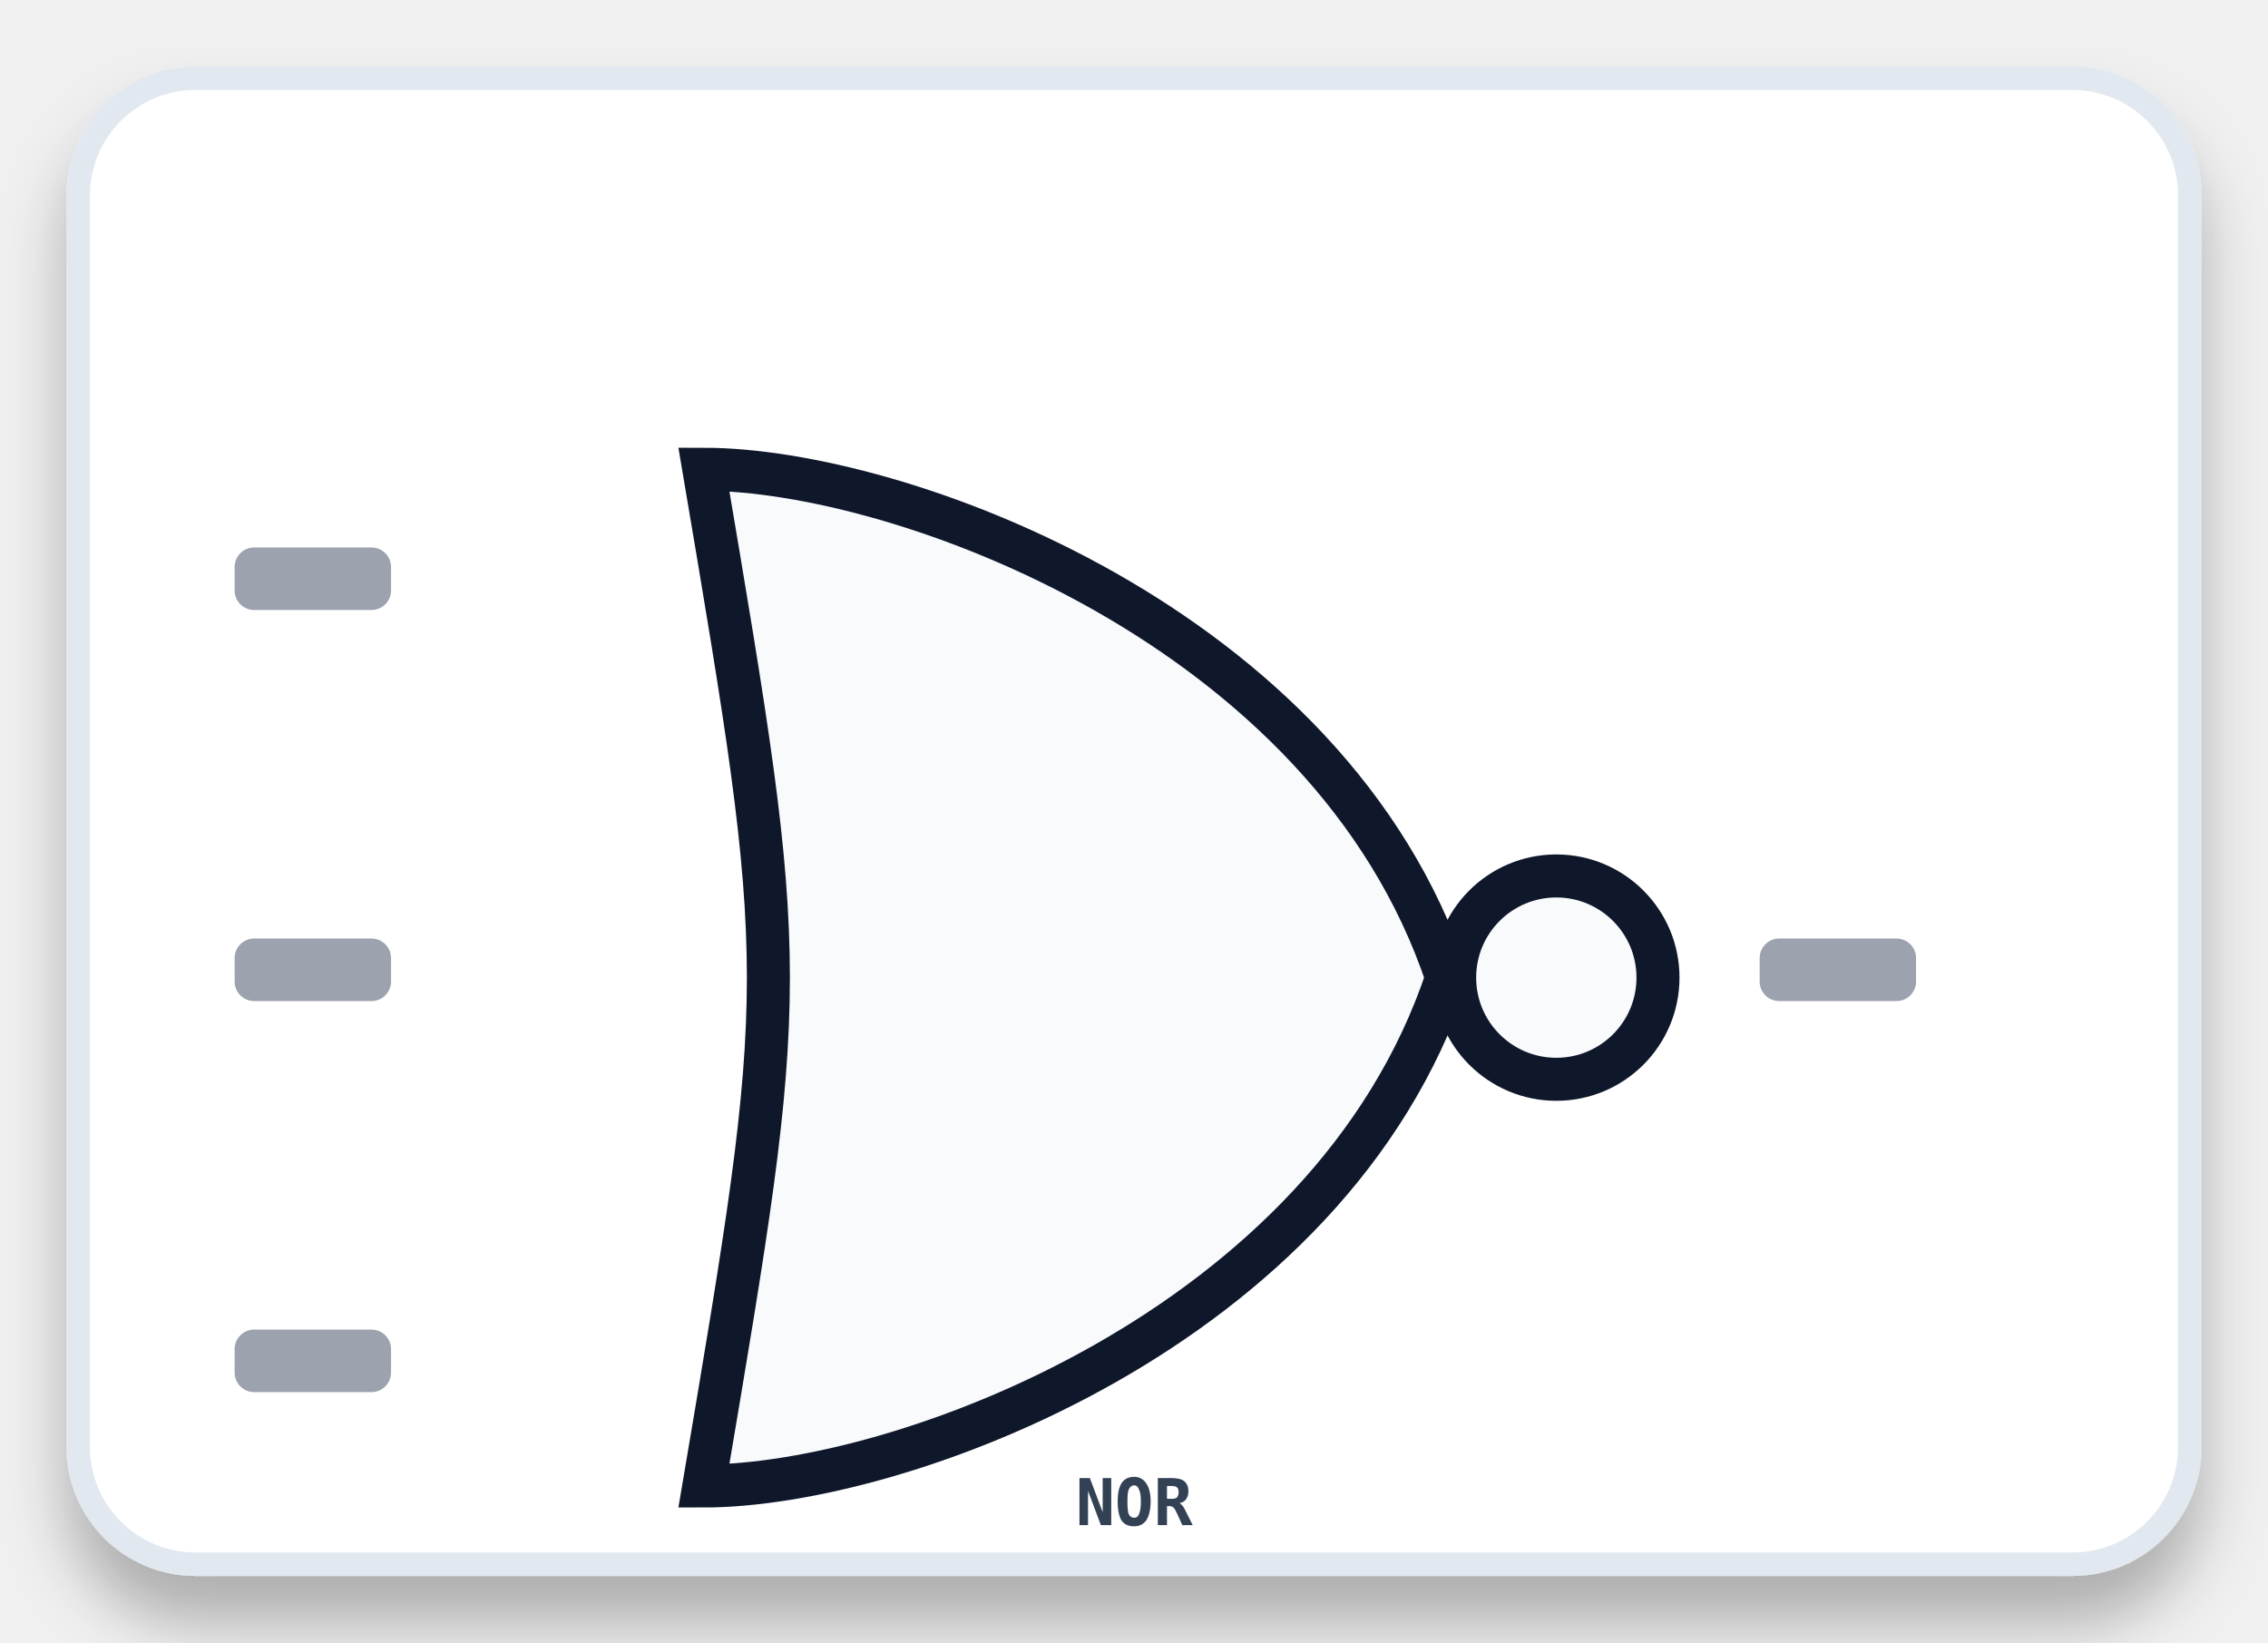
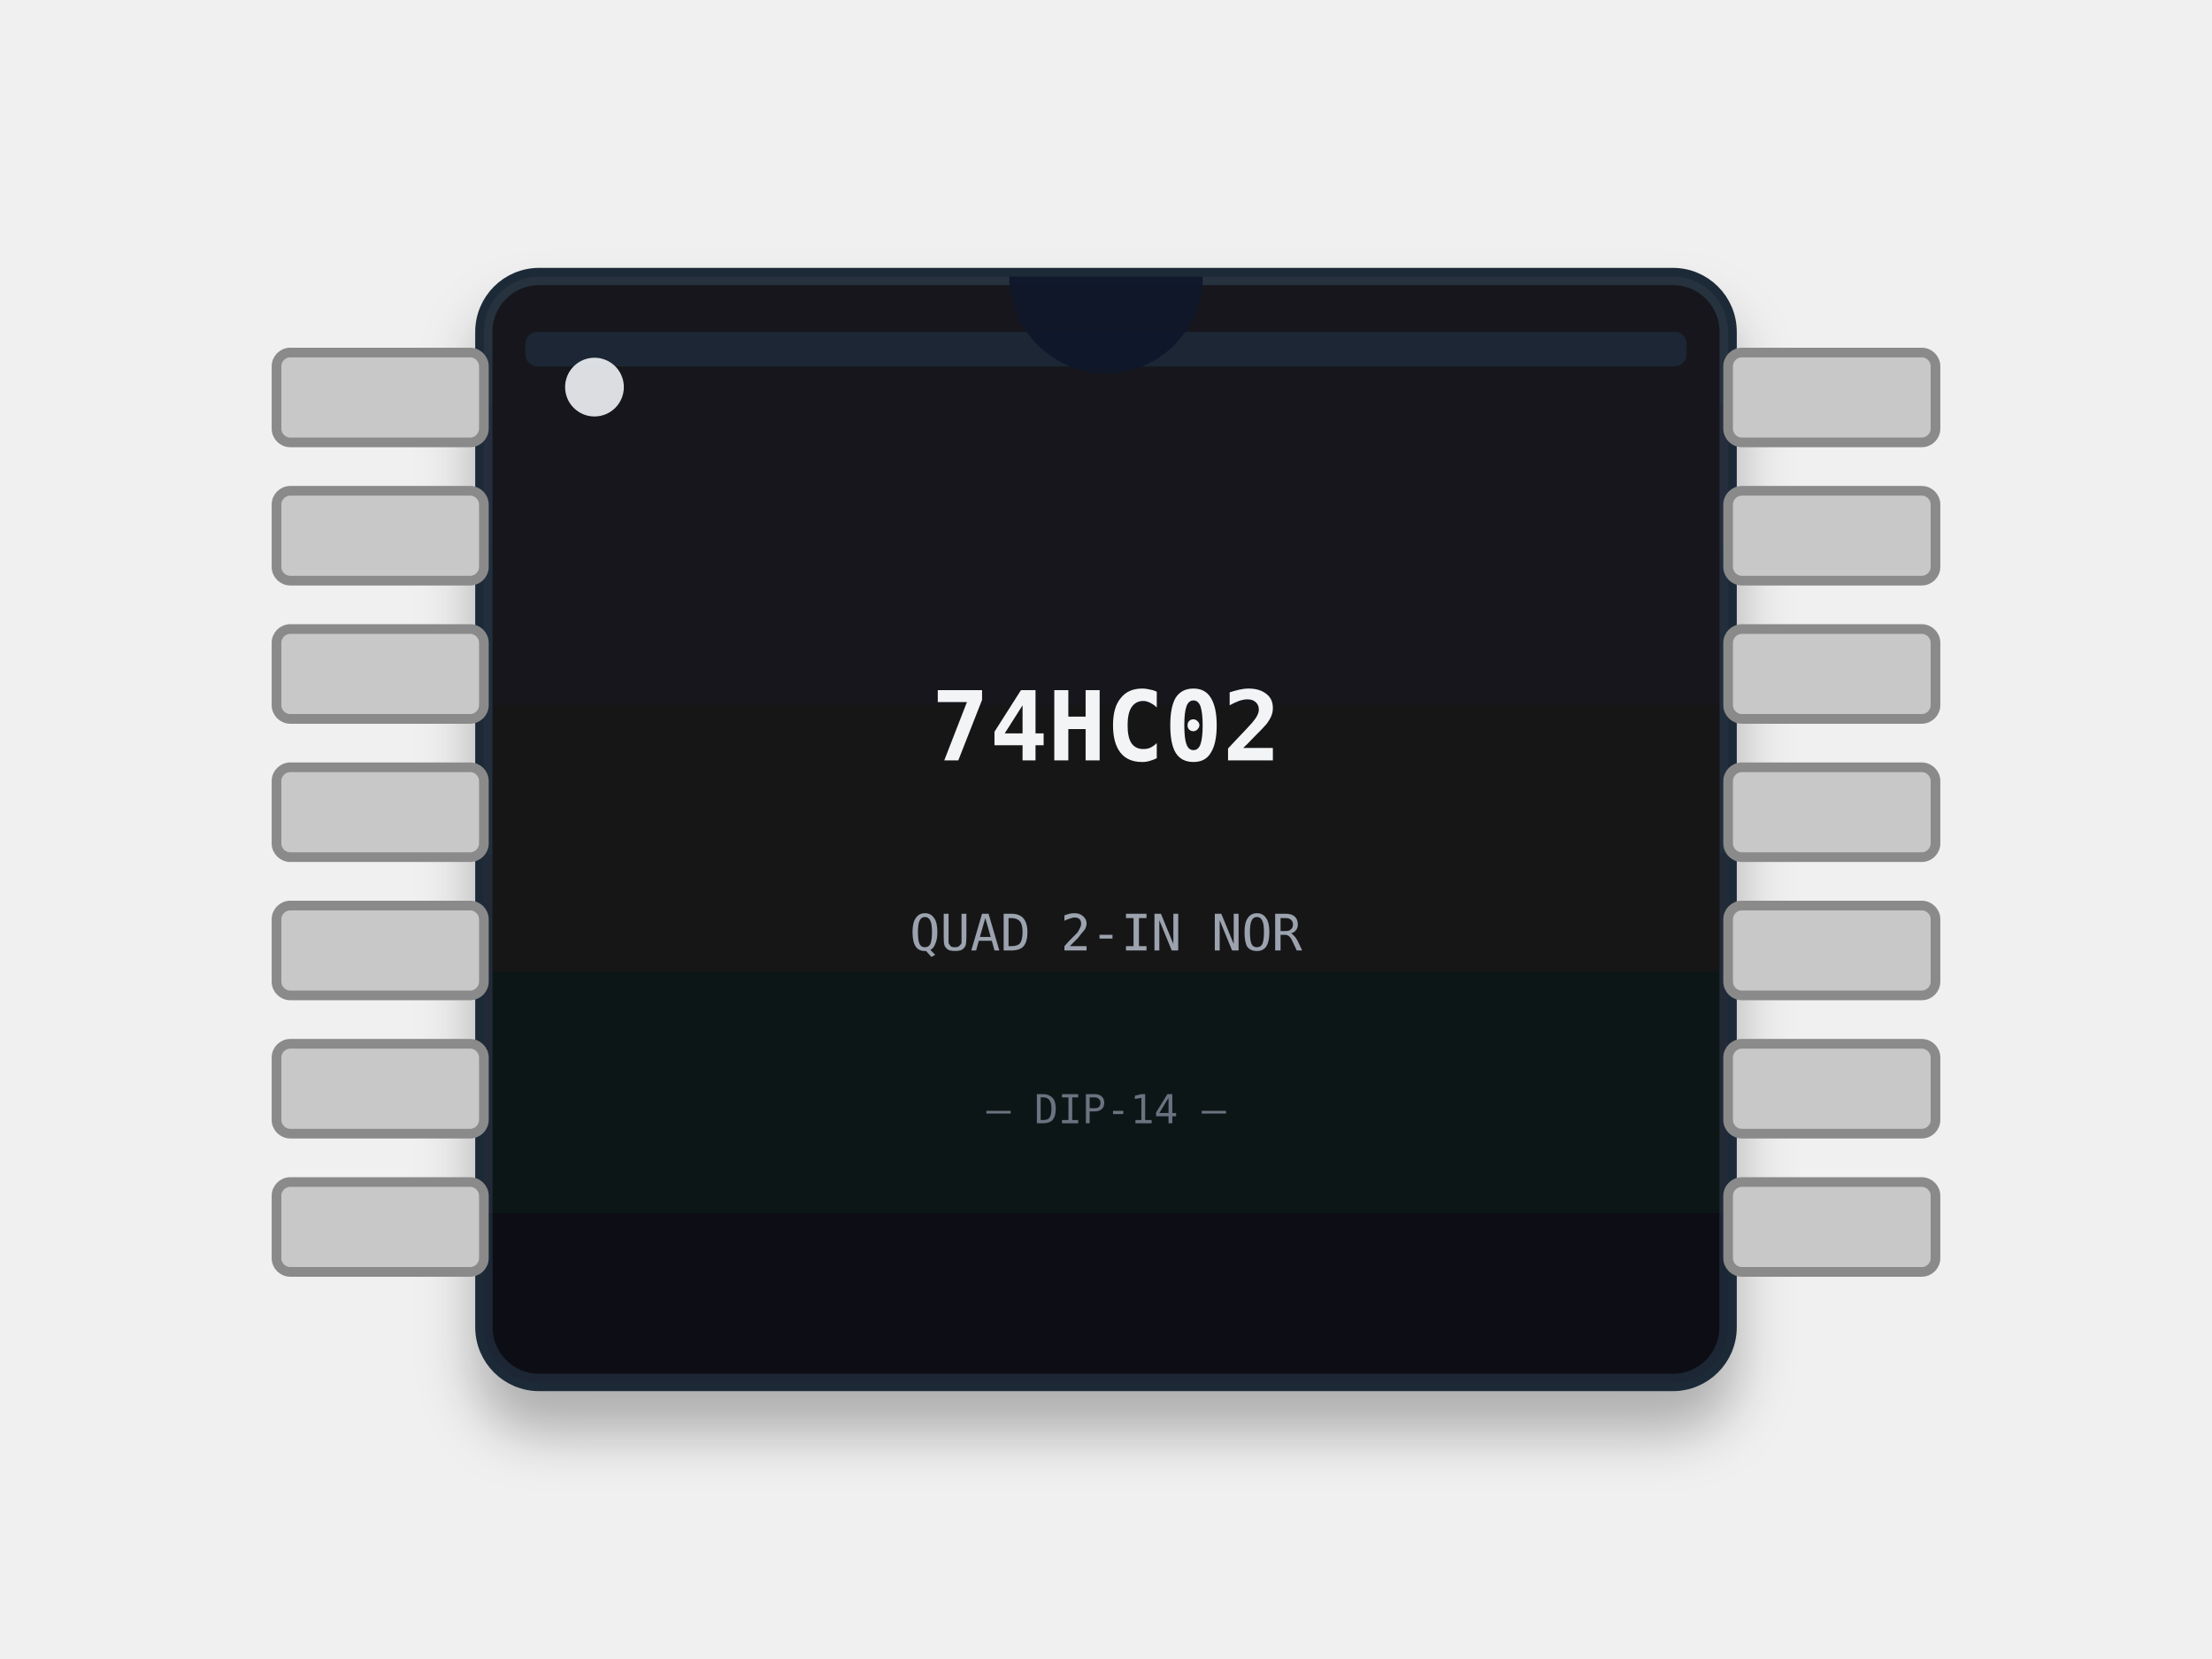
- <svg xmlns="http://www.w3.org/2000/svg" width="58" height="42" viewBox="0 0 58 42">
+ <svg xmlns="http://www.w3.org/2000/svg" width="64" height="48" viewBox="0 0 64 48">
  <defs>
    <linearGradient id="bodyGrad" x1="0" y1="0" x2="0" y2="1">
      <stop offset="0%" stop-color="#ffffff" stop-opacity="0.18" />
      <stop offset="100%" stop-color="#000000" stop-opacity="0.22" />
    </linearGradient>
-     <linearGradient id="leadGrad" x1="0" y1="0" x2="1" y2="0">
-       <stop offset="0%" stop-color="#8a8a8a" />
-       <stop offset="50%" stop-color="#e0e0e0" />
-       <stop offset="100%" stop-color="#9a9a9a" />
-     </linearGradient>
    <filter id="softShadow" x="-20%" y="-20%" width="140%" height="140%">
      <feDropShadow dx="0" dy="1.2" stdDeviation="0.8" flood-color="#000" flood-opacity="0.28" />
    </filter>
  </defs>
-   <rect x="2" y="2" width="54" height="38" rx="3" fill="#ffffff" stroke="#e2e8f0" stroke-width="0.6" filter="url(#softShadow)" />
-   <g transform="translate(6 4)">
-     <path d="M12 8 C17 8 28 12 31 21 C28 30 17 34 12 34 C14.2 21 14.2 21 12 8 Z" fill="#f8fafc" stroke="#0f172a" stroke-width="1.1" />
-     <circle cx="33.8" cy="21" r="2.6" fill="#f8fafc" stroke="#0f172a" stroke-width="1.1" />
-     <rect x="0" y="10" width="4" height="1.6" rx="0.5" fill="#9ca3af" />
-     <rect x="0" y="20" width="4" height="1.6" rx="0.5" fill="#9ca3af" />
-     <rect x="0" y="30" width="4" height="1.6" rx="0.5" fill="#9ca3af" />
-     <rect x="39" y="20" width="4" height="1.6" rx="0.5" fill="#9ca3af" />
+   <g filter="url(#softShadow)">
+     <rect x="14.0" y="8.0" width="36" height="32" rx="1.6" fill="#0f1115" stroke="#1f2937" stroke-width="0.5" />
+     <rect x="14.0" y="8.0" width="36" height="32" rx="1.6" fill="url(#bodyGrad)" opacity="0.18" />
+     <rect x="15.2" y="9.6" width="33.6" height="1" rx="0.35" fill="#1f2937" opacity="0.9" />
  </g>
-   <text x="29" y="39" text-anchor="middle" font-family="monospace" font-size="1.65" font-weight="600" fill="#334155">NOR</text>
+   <rect x="8.0" y="10.2" width="6" height="2.6" rx="0.4" fill="#c8c8c8" stroke="#8a8a8a" stroke-width="0.28" />
+   <rect x="50.0" y="10.2" width="6" height="2.6" rx="0.4" fill="#c8c8c8" stroke="#8a8a8a" stroke-width="0.28" />
+   <rect x="8.0" y="14.2" width="6" height="2.6" rx="0.4" fill="#c8c8c8" stroke="#8a8a8a" stroke-width="0.28" />
+   <rect x="50.0" y="14.2" width="6" height="2.6" rx="0.4" fill="#c8c8c8" stroke="#8a8a8a" stroke-width="0.28" />
+   <rect x="8.0" y="18.2" width="6" height="2.6" rx="0.4" fill="#c8c8c8" stroke="#8a8a8a" stroke-width="0.28" />
+   <rect x="50.0" y="18.2" width="6" height="2.6" rx="0.4" fill="#c8c8c8" stroke="#8a8a8a" stroke-width="0.28" />
+   <rect x="8.0" y="22.2" width="6" height="2.6" rx="0.4" fill="#c8c8c8" stroke="#8a8a8a" stroke-width="0.28" />
+   <rect x="50.0" y="22.2" width="6" height="2.6" rx="0.4" fill="#c8c8c8" stroke="#8a8a8a" stroke-width="0.28" />
+   <rect x="8.0" y="26.2" width="6" height="2.6" rx="0.4" fill="#c8c8c8" stroke="#8a8a8a" stroke-width="0.28" />
+   <rect x="50.0" y="26.2" width="6" height="2.6" rx="0.4" fill="#c8c8c8" stroke="#8a8a8a" stroke-width="0.28" />
+   <rect x="8.0" y="30.2" width="6" height="2.6" rx="0.4" fill="#c8c8c8" stroke="#8a8a8a" stroke-width="0.28" />
+   <rect x="50.0" y="30.2" width="6" height="2.6" rx="0.4" fill="#c8c8c8" stroke="#8a8a8a" stroke-width="0.28" />
+   <rect x="8.0" y="34.2" width="6" height="2.6" rx="0.4" fill="#c8c8c8" stroke="#8a8a8a" stroke-width="0.28" />
+   <rect x="50.0" y="34.2" width="6" height="2.6" rx="0.4" fill="#c8c8c8" stroke="#8a8a8a" stroke-width="0.28" />
+   <path d="M29.2 8.0 A2.8 2.8 0 0 0 34.8 8.0 Z" fill="#0f172a" opacity="0.95" />
+   <circle cx="17.2" cy="11.2" r="0.85" fill="#e5e7eb" opacity="0.95" />
+   <text x="32.0" y="22.0" text-anchor="middle" font-family="monospace" font-size="2.8" font-weight="700" fill="#f3f4f6">74HC02</text>
+   <text x="32.0" y="27.5" text-anchor="middle" font-family="monospace" font-size="1.45" fill="#9ca3af">QUAD 2-IN NOR</text>
+   <text x="32.0" y="32.5" text-anchor="middle" font-family="monospace" font-size="1.15" fill="#6b7280">— DIP-14 —</text>
</svg>
